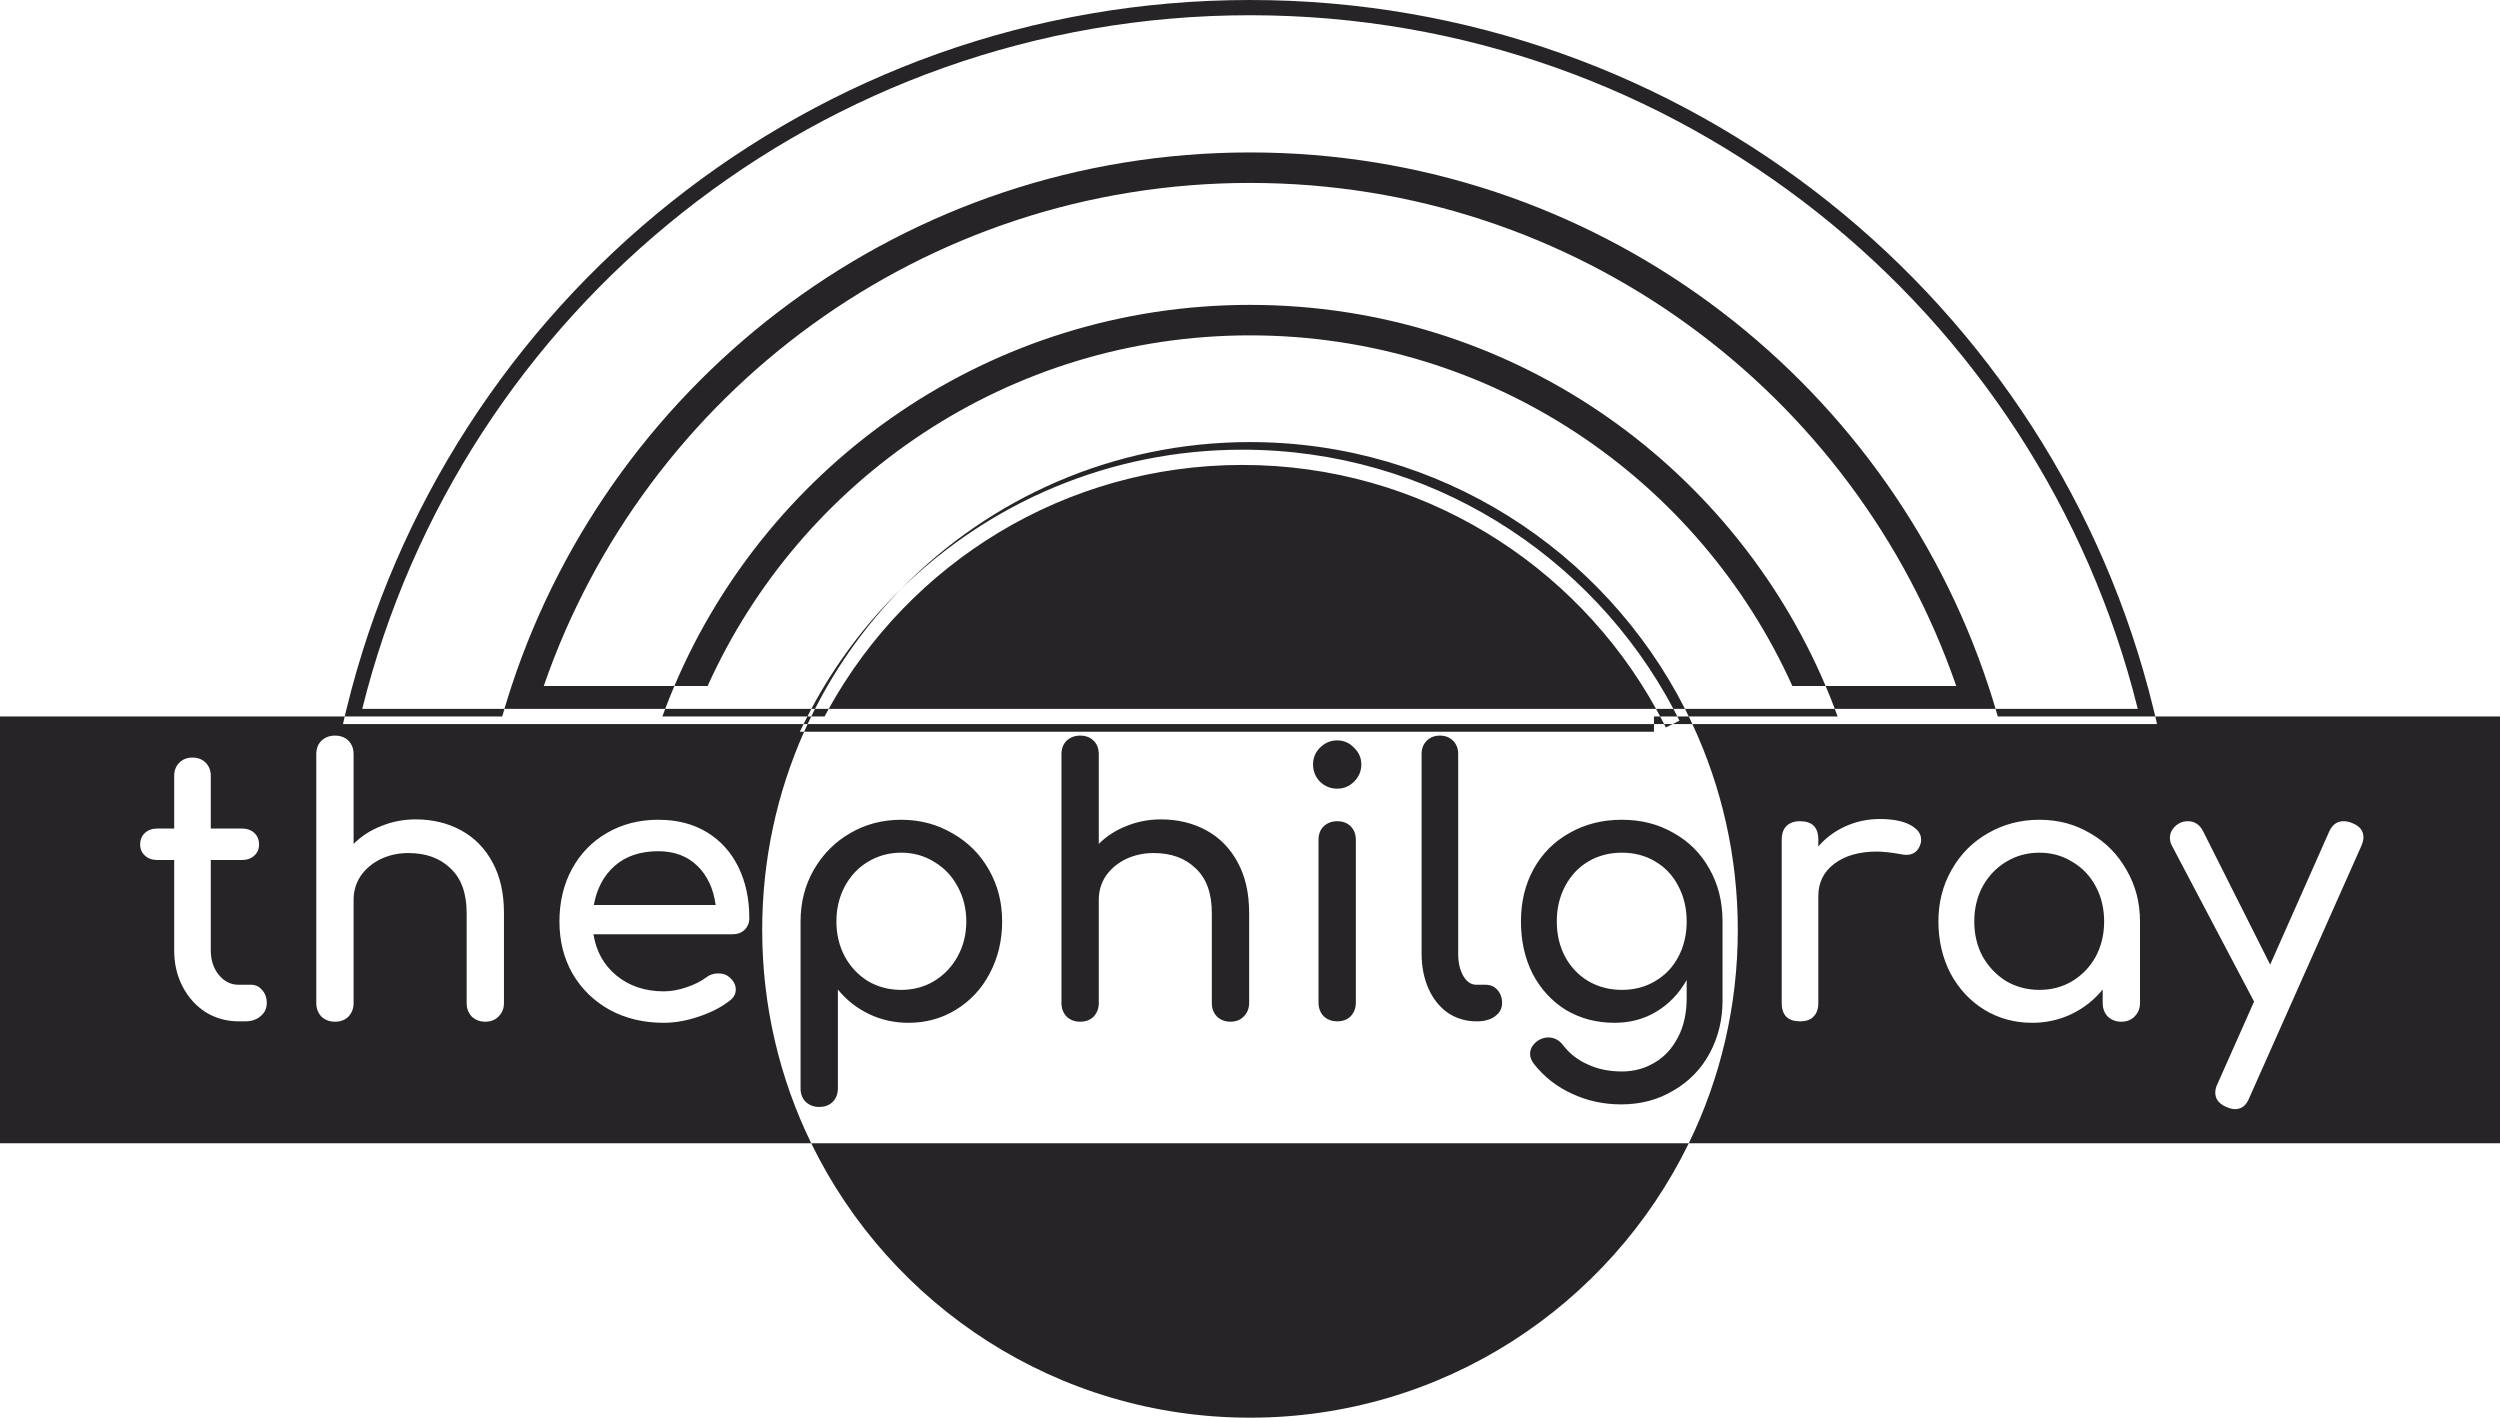
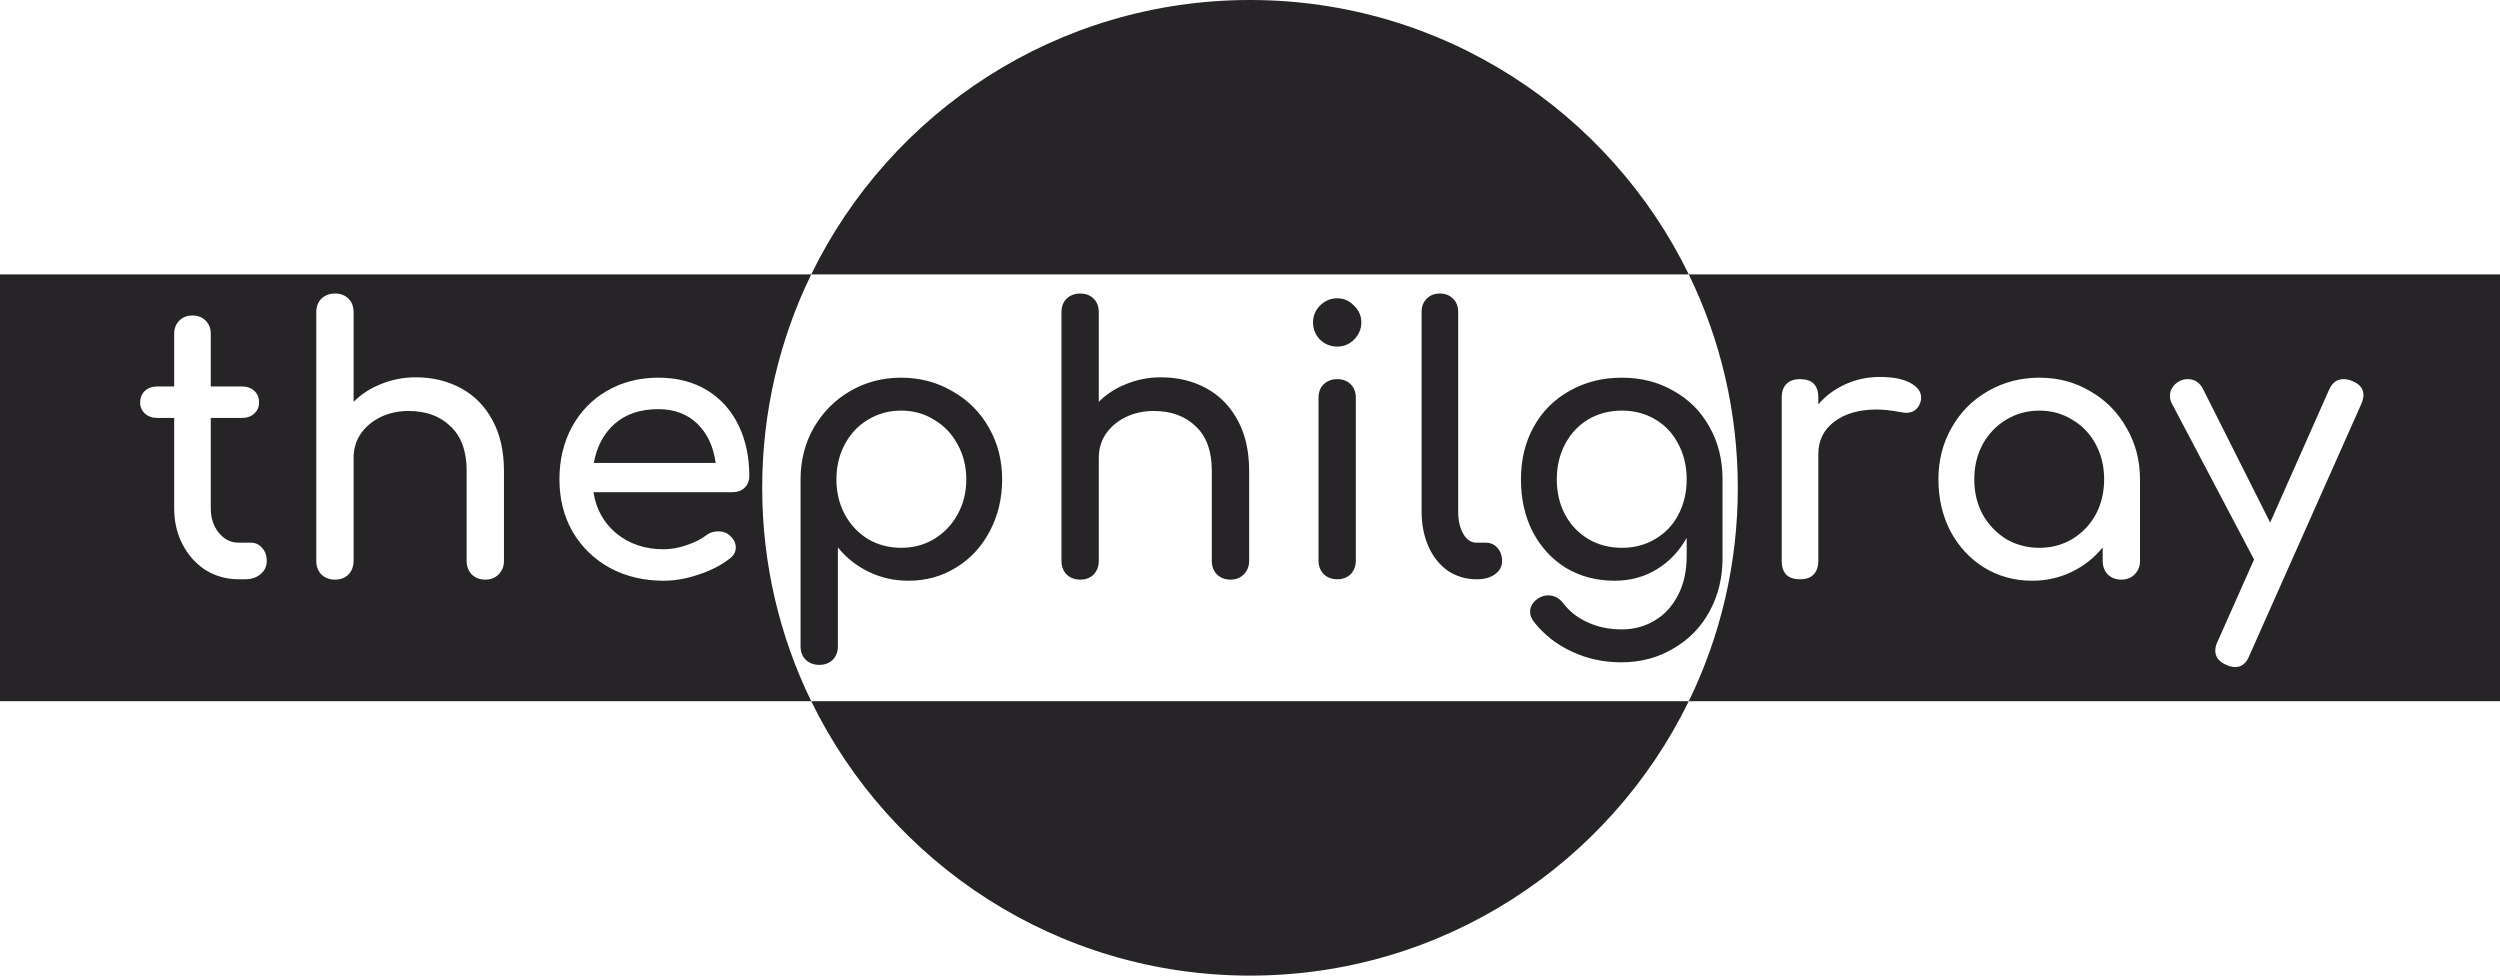
- <svg xmlns="http://www.w3.org/2000/svg" xmlns:xlink="http://www.w3.org/1999/xlink" width="164" height="93" viewBox="0 0 164 93" version="1.1">
-   <g id="Canvas" transform="translate(-1715 330)">
-     <g id="Logo">
-       <use xlink:href="#path0_fill" transform="translate(1715 -330)" fill="#262427" />
+ <svg xmlns="http://www.w3.org/2000/svg" xmlns:xlink="http://www.w3.org/1999/xlink" width="164px" viewBox="0 0 164 64">
+   <g>
+     <g transform="translate(-1729 803)">
+       <use fill="#262427" xlink:href="#a" transform="translate(1729 -803)" />
    </g>
  </g>
  <defs>
-     <path id="path0_fill" fill-rule="evenodd" d="M 140.475 47.5L 141.501 47.5C 141.463 47.333 141.425 47.166 141.386 47L 164 47L 164 75L 110.783 75C 112.844 70.771 114 66.021 114 61C 114 56.176 112.933 51.602 111.021 47.5L 120.5 47.5L 131 47.5L 140.475 47.5ZM 109.726 47.5L 111.021 47.5C 110.943 47.333 110.864 47.166 110.783 47L 120.548 47C 120.487 46.833 120.425 46.666 120.362 46.5L 120.5 46.5L 130.909 46.5C 130.958 46.666 131.007 46.833 131.054 47L 141.386 47C 141.347 46.833 141.307 46.666 141.266 46.5C 134.759 19.811 110.693 0 82 0C 53.307 0 29.241 19.811 22.734 46.5C 22.693 46.666 22.653 46.833 22.614 47L 0 47L 0 75L 53.217 75C 58.41 85.657 69.347 93 82 93C 94.653 93 105.59 85.657 110.783 75L 53.217 75C 51.156 70.771 50 66.021 50 61C 50 56.371 50.983 51.972 52.751 48L 53.274 48L 108.5 48L 108.5 47.5L 109 47.5L 109.166 47.5C 109.204 47.574 109.241 47.648 109.278 47.722L 109.726 47.5ZM 110.034 47L 110.783 47C 110.701 46.833 110.618 46.666 110.534 46.5L 120.362 46.5C 120.171 45.995 119.971 45.495 119.761 45L 120 45L 128.329 45C 121.697 25.793 103.457 12 82 12C 60.543 12 42.303 25.793 35.671 45L 44.239 45C 44.029 45.495 43.829 45.995 43.638 46.5L 34 46.5L 33.091 46.5C 33.24 45.997 33.396 45.497 33.56 45C 40.271 24.671 59.422 10 82 10C 104.578 10 123.729 24.671 130.44 45C 130.604 45.497 130.76 45.997 130.909 46.5L 131 46.5L 140.236 46.5C 133.752 20.368 110.136 1 82 1C 53.864 1 30.248 20.368 23.764 46.5L 33.091 46.5C 33.042 46.666 32.993 46.833 32.946 47L 22.614 47C 22.575 47.166 22.537 47.333 22.499 47.5L 23.525 47.5L 34 47.5L 44.5 47.5L 52.716 47.5L 52.468 48L 52.751 48C 52.825 47.833 52.901 47.666 52.979 47.5L 54 47.5L 65.5 47.5L 99 47.5L 108.5 47.5L 108.5 47L 108.907 47C 108.995 47.166 109.081 47.333 109.166 47.5L 109.726 47.5L 110.173 47.278C 110.127 47.185 110.081 47.092 110.034 47ZM 109.774 46.5L 110.534 46.5C 105.246 36.114 94.454 29 82 29C 73.035 29 64.931 32.687 59.121 38.627C 56.775 40.923 54.781 43.577 53.226 46.5L 44.5 46.5L 43.638 46.5C 43.575 46.666 43.513 46.833 43.452 47L 52.966 47C 52.919 47.092 52.873 47.185 52.827 47.278L 52.716 47.5L 52.979 47.5C 53.057 47.333 53.136 47.166 53.217 47L 54.093 47C 54.182 46.832 54.272 46.666 54.364 46.5L 65.5 46.5L 99 46.5L 108.636 46.5C 108.728 46.666 108.818 46.832 108.907 47L 110.034 47C 109.949 46.833 109.862 46.666 109.774 46.5ZM 109.774 46.5C 104.398 36.387 93.754 29.5 81.5 29.5C 72.789 29.5 64.891 32.981 59.121 38.627C 56.861 40.938 54.947 43.591 53.466 46.5L 53.226 46.5C 53.138 46.666 53.051 46.833 52.966 47L 53.217 47C 53.299 46.833 53.382 46.666 53.466 46.5L 54 46.5L 54.364 46.5C 59.65 36.958 69.821 30.5 81.5 30.5C 93.179 30.5 103.35 36.958 108.636 46.5L 109 46.5L 109.774 46.5ZM 44.239 45L 44.5 45L 46.422 45C 52.531 31.438 66.165 22 82 22C 97.835 22 111.469 31.438 117.578 45L 119.761 45C 113.527 30.306 98.967 20 82 20C 65.033 20 50.473 30.306 44.239 45ZM 17.187 64.936C 16.995 64.712 16.755 64.6 16.467 64.6L 15.651 64.6C 15.139 64.6 14.707 64.384 14.355 63.952C 14.003 63.52 13.827 62.984 13.827 62.344L 13.827 56.416L 15.867 56.416C 16.203 56.416 16.475 56.32 16.683 56.128C 16.891 55.936 16.995 55.696 16.995 55.408C 16.995 55.088 16.891 54.832 16.683 54.64C 16.475 54.448 16.203 54.352 15.867 54.352L 13.827 54.352L 13.827 50.896C 13.827 50.544 13.715 50.256 13.491 50.032C 13.267 49.808 12.979 49.696 12.627 49.696C 12.275 49.696 11.987 49.808 11.763 50.032C 11.539 50.256 11.427 50.544 11.427 50.896L 11.427 54.352L 10.323 54.352C 9.987 54.352 9.715 54.448 9.507 54.64C 9.299 54.832 9.195 55.088 9.195 55.408C 9.195 55.696 9.299 55.936 9.507 56.128C 9.715 56.32 9.987 56.416 10.323 56.416L 11.427 56.416L 11.427 62.344C 11.427 63.224 11.611 64.016 11.979 64.72C 12.347 65.424 12.851 65.984 13.491 66.4C 14.147 66.8 14.867 67 15.651 67L 16.083 67C 16.499 67 16.835 66.888 17.091 66.664C 17.363 66.44 17.499 66.152 17.499 65.8C 17.499 65.448 17.395 65.16 17.187 64.936ZM 30.252 54.472C 29.372 53.992 28.38 53.752 27.276 53.752C 26.476 53.752 25.724 53.896 25.02 54.184C 24.316 54.456 23.708 54.848 23.196 55.36L 23.196 49.48C 23.196 49.112 23.084 48.816 22.86 48.592C 22.636 48.368 22.34 48.256 21.972 48.256C 21.62 48.256 21.324 48.368 21.084 48.592C 20.86 48.816 20.748 49.112 20.748 49.48L 20.748 65.8C 20.748 66.152 20.86 66.448 21.084 66.688C 21.324 66.912 21.62 67.024 21.972 67.024C 22.34 67.024 22.636 66.912 22.86 66.688C 23.084 66.448 23.196 66.152 23.196 65.8L 23.196 59.032C 23.196 58.456 23.348 57.936 23.652 57.472C 23.972 57.008 24.404 56.64 24.948 56.368C 25.508 56.096 26.124 55.96 26.796 55.96C 27.948 55.96 28.868 56.296 29.556 56.968C 30.26 57.624 30.612 58.6 30.612 59.896L 30.612 65.8C 30.612 66.152 30.724 66.448 30.948 66.688C 31.188 66.912 31.484 67.024 31.836 67.024C 32.188 67.024 32.476 66.912 32.7 66.688C 32.94 66.448 33.06 66.152 33.06 65.8L 33.06 59.896C 33.06 58.6 32.812 57.496 32.316 56.584C 31.82 55.656 31.132 54.952 30.252 54.472ZM 48.843 61C 49.051 60.792 49.155 60.536 49.155 60.232C 49.155 58.968 48.915 57.848 48.435 56.872C 47.955 55.896 47.267 55.136 46.371 54.592C 45.475 54.048 44.411 53.776 43.179 53.776C 41.931 53.776 40.811 54.064 39.819 54.64C 38.843 55.2 38.075 55.992 37.515 57.016C 36.971 58.024 36.699 59.168 36.699 60.448C 36.699 61.728 36.987 62.872 37.563 63.88C 38.155 64.888 38.971 65.68 40.011 66.256C 41.051 66.816 42.227 67.096 43.539 67.096C 44.275 67.096 45.043 66.96 45.843 66.688C 46.659 66.416 47.339 66.064 47.883 65.632C 48.139 65.44 48.267 65.2 48.267 64.912C 48.267 64.608 48.123 64.336 47.835 64.096C 47.659 63.936 47.419 63.856 47.115 63.856C 46.811 63.856 46.547 63.944 46.323 64.12C 45.987 64.376 45.555 64.592 45.027 64.768C 44.515 64.944 44.019 65.032 43.539 65.032C 42.323 65.032 41.291 64.688 40.443 64C 39.611 63.312 39.107 62.408 38.931 61.288L 48.051 61.288C 48.371 61.288 48.635 61.192 48.843 61ZM 40.323 56.8C 41.059 56.16 42.011 55.84 43.179 55.84C 44.235 55.84 45.091 56.16 45.747 56.8C 46.403 57.44 46.803 58.296 46.947 59.368L 38.955 59.368C 39.147 58.296 39.603 57.44 40.323 56.8ZM 62.477 54.664C 61.469 54.072 60.349 53.776 59.117 53.776C 57.885 53.776 56.765 54.072 55.757 54.664C 54.765 55.24 53.973 56.04 53.381 57.064C 52.805 58.072 52.517 59.2 52.517 60.448L 52.517 71.392C 52.517 71.76 52.629 72.056 52.853 72.28C 53.093 72.504 53.389 72.616 53.741 72.616C 54.109 72.616 54.405 72.504 54.629 72.28C 54.853 72.056 54.965 71.76 54.965 71.392L 54.965 64.912C 55.525 65.6 56.205 66.136 57.005 66.52C 57.805 66.904 58.669 67.096 59.597 67.096C 60.749 67.096 61.789 66.808 62.717 66.232C 63.661 65.656 64.397 64.864 64.925 63.856C 65.469 62.832 65.741 61.696 65.741 60.448C 65.741 59.2 65.453 58.072 64.877 57.064C 64.301 56.04 63.501 55.24 62.477 54.664ZM 61.277 64.36C 60.637 64.744 59.917 64.936 59.117 64.936C 58.317 64.936 57.589 64.744 56.933 64.36C 56.293 63.96 55.789 63.424 55.421 62.752C 55.053 62.064 54.869 61.296 54.869 60.448C 54.869 59.6 55.053 58.832 55.421 58.144C 55.789 57.456 56.293 56.92 56.933 56.536C 57.589 56.136 58.317 55.936 59.117 55.936C 59.917 55.936 60.637 56.136 61.277 56.536C 61.933 56.92 62.445 57.456 62.813 58.144C 63.197 58.832 63.389 59.6 63.389 60.448C 63.389 61.296 63.197 62.064 62.813 62.752C 62.445 63.424 61.933 63.96 61.277 64.36ZM 79.136 54.472C 78.256 53.992 77.264 53.752 76.16 53.752C 75.36 53.752 74.608 53.896 73.904 54.184C 73.2 54.456 72.592 54.848 72.08 55.36L 72.08 49.48C 72.08 49.112 71.968 48.816 71.744 48.592C 71.52 48.368 71.224 48.256 70.856 48.256C 70.504 48.256 70.208 48.368 69.968 48.592C 69.744 48.816 69.632 49.112 69.632 49.48L 69.632 65.8C 69.632 66.152 69.744 66.448 69.968 66.688C 70.208 66.912 70.504 67.024 70.856 67.024C 71.224 67.024 71.52 66.912 71.744 66.688C 71.968 66.448 72.08 66.152 72.08 65.8L 72.08 59.032C 72.08 58.456 72.232 57.936 72.536 57.472C 72.856 57.008 73.288 56.64 73.832 56.368C 74.392 56.096 75.008 55.96 75.68 55.96C 76.832 55.96 77.752 56.296 78.44 56.968C 79.144 57.624 79.496 58.6 79.496 59.896L 79.496 65.8C 79.496 66.152 79.608 66.448 79.832 66.688C 80.072 66.912 80.368 67.024 80.72 67.024C 81.072 67.024 81.36 66.912 81.584 66.688C 81.824 66.448 81.944 66.152 81.944 65.8L 81.944 59.896C 81.944 58.6 81.696 57.496 81.2 56.584C 80.704 55.656 80.016 54.952 79.136 54.472ZM 86.831 66.664C 87.071 66.888 87.367 67 87.719 67C 88.087 67 88.383 66.888 88.607 66.664C 88.831 66.424 88.943 66.128 88.943 65.776L 88.943 55.096C 88.943 54.728 88.831 54.432 88.607 54.208C 88.383 53.984 88.087 53.872 87.719 53.872C 87.367 53.872 87.071 53.984 86.831 54.208C 86.607 54.432 86.495 54.728 86.495 55.096L 86.495 65.776C 86.495 66.128 86.607 66.424 86.831 66.664ZM 86.591 51.28C 86.911 51.584 87.287 51.736 87.719 51.736C 88.151 51.736 88.519 51.584 88.823 51.28C 89.143 50.96 89.303 50.584 89.303 50.152C 89.303 49.72 89.143 49.352 88.823 49.048C 88.519 48.728 88.151 48.568 87.719 48.568C 87.287 48.568 86.911 48.728 86.591 49.048C 86.287 49.352 86.135 49.72 86.135 50.152C 86.135 50.584 86.287 50.96 86.591 51.28ZM 94.985 66.448C 95.545 66.816 96.169 67 96.857 67L 96.905 67C 97.385 67 97.777 66.888 98.081 66.664C 98.385 66.44 98.537 66.152 98.537 65.8C 98.537 65.448 98.433 65.16 98.225 64.936C 98.033 64.712 97.777 64.6 97.457 64.6L 96.857 64.6C 96.505 64.6 96.217 64.408 95.993 64.024C 95.769 63.64 95.657 63.152 95.657 62.56L 95.657 49.456C 95.657 49.104 95.545 48.816 95.321 48.592C 95.097 48.368 94.809 48.256 94.457 48.256C 94.105 48.256 93.817 48.368 93.593 48.592C 93.369 48.816 93.257 49.104 93.257 49.456L 93.257 62.56C 93.257 63.408 93.409 64.176 93.713 64.864C 94.017 65.536 94.441 66.064 94.985 66.448ZM 109.782 54.64C 108.79 54.064 107.662 53.776 106.398 53.776C 105.118 53.776 103.974 54.064 102.966 54.64C 101.958 55.2 101.174 55.984 100.614 56.992C 100.054 58 99.774 59.152 99.774 60.448C 99.774 61.728 100.03 62.872 100.542 63.88C 101.07 64.888 101.798 65.68 102.726 66.256C 103.67 66.816 104.734 67.096 105.918 67.096C 106.942 67.096 107.862 66.848 108.678 66.352C 109.494 65.856 110.15 65.168 110.646 64.288L 110.646 65.464C 110.646 66.472 110.454 67.336 110.07 68.056C 109.686 68.792 109.174 69.344 108.534 69.712C 107.894 70.096 107.182 70.288 106.398 70.288C 105.566 70.288 104.822 70.136 104.166 69.832C 103.51 69.544 102.966 69.12 102.534 68.56C 102.278 68.224 101.95 68.056 101.55 68.056C 101.326 68.056 101.102 68.128 100.878 68.272C 100.542 68.512 100.374 68.8 100.374 69.136C 100.374 69.36 100.462 69.584 100.638 69.808C 101.31 70.656 102.142 71.304 103.134 71.752C 104.126 72.216 105.198 72.448 106.35 72.448C 107.63 72.448 108.774 72.144 109.782 71.536C 110.806 70.944 111.598 70.128 112.158 69.088C 112.718 68.048 112.998 66.896 112.998 65.632L 112.998 60.448C 112.998 59.152 112.71 58 112.134 56.992C 111.574 55.984 110.79 55.2 109.782 54.64ZM 108.582 64.36C 107.942 64.744 107.214 64.936 106.398 64.936C 105.582 64.936 104.846 64.744 104.19 64.36C 103.55 63.976 103.046 63.448 102.678 62.776C 102.31 62.088 102.126 61.312 102.126 60.448C 102.126 59.584 102.31 58.808 102.678 58.12C 103.046 57.432 103.55 56.896 104.19 56.512C 104.846 56.128 105.582 55.936 106.398 55.936C 107.214 55.936 107.942 56.128 108.582 56.512C 109.238 56.896 109.742 57.432 110.094 58.12C 110.462 58.808 110.646 59.584 110.646 60.448C 110.646 61.312 110.462 62.088 110.094 62.776C 109.742 63.448 109.238 63.976 108.582 64.36ZM 125.305 54.112C 124.825 53.856 124.161 53.728 123.313 53.728C 122.513 53.728 121.761 53.888 121.057 54.208C 120.353 54.528 119.761 54.968 119.281 55.528L 119.281 55.072C 119.281 54.272 118.881 53.872 118.081 53.872C 117.697 53.872 117.401 53.976 117.193 54.184C 116.985 54.392 116.881 54.688 116.881 55.072L 116.881 65.8C 116.881 66.2 116.985 66.504 117.193 66.712C 117.401 66.904 117.697 67 118.081 67C 118.481 67 118.777 66.896 118.969 66.688C 119.177 66.48 119.281 66.184 119.281 65.8L 119.281 58.792C 119.281 57.896 119.633 57.184 120.337 56.656C 121.041 56.128 121.969 55.864 123.121 55.864C 123.521 55.864 124.041 55.92 124.681 56.032C 124.841 56.064 124.961 56.08 125.041 56.08C 125.537 56.08 125.857 55.824 126.001 55.312C 126.017 55.264 126.025 55.184 126.025 55.072C 126.025 54.688 125.785 54.368 125.305 54.112ZM 137.12 54.664C 136.128 54.072 135.016 53.776 133.784 53.776C 132.552 53.776 131.424 54.072 130.4 54.664C 129.392 55.24 128.6 56.04 128.024 57.064C 127.448 58.072 127.16 59.2 127.16 60.448C 127.16 61.696 127.424 62.832 127.952 63.856C 128.496 64.864 129.232 65.656 130.16 66.232C 131.104 66.808 132.152 67.096 133.304 67.096C 134.232 67.096 135.096 66.904 135.896 66.52C 136.696 66.136 137.376 65.6 137.936 64.912L 137.936 65.8C 137.936 66.152 138.048 66.448 138.272 66.688C 138.512 66.912 138.808 67.024 139.16 67.024C 139.512 67.024 139.8 66.912 140.024 66.688C 140.264 66.448 140.384 66.152 140.384 65.8L 140.384 60.448C 140.384 59.2 140.088 58.072 139.496 57.064C 138.92 56.04 138.128 55.24 137.12 54.664ZM 135.944 64.36C 135.304 64.744 134.584 64.936 133.784 64.936C 132.984 64.936 132.256 64.744 131.6 64.36C 130.96 63.96 130.448 63.424 130.064 62.752C 129.696 62.064 129.512 61.296 129.512 60.448C 129.512 59.6 129.696 58.832 130.064 58.144C 130.448 57.456 130.96 56.92 131.6 56.536C 132.256 56.136 132.984 55.936 133.784 55.936C 134.584 55.936 135.304 56.136 135.944 56.536C 136.6 56.92 137.112 57.456 137.48 58.144C 137.848 58.832 138.032 59.6 138.032 60.448C 138.032 61.296 137.848 62.064 137.48 62.752C 137.112 63.424 136.6 63.96 135.944 64.36ZM 155.043 54.928C 155.043 54.496 154.795 54.184 154.299 53.992C 154.123 53.912 153.931 53.872 153.723 53.872C 153.307 53.872 152.995 54.104 152.787 54.568L 148.923 63.28L 144.531 54.544C 144.307 54.096 143.971 53.872 143.523 53.872C 143.347 53.872 143.187 53.904 143.043 53.968C 142.835 54.064 142.667 54.2 142.539 54.376C 142.411 54.552 142.347 54.744 142.347 54.952C 142.347 55.144 142.387 55.312 142.467 55.456L 147.867 65.704L 145.467 71.104C 145.371 71.296 145.323 71.488 145.323 71.68C 145.323 72.096 145.563 72.408 146.043 72.616C 146.267 72.712 146.459 72.76 146.619 72.76C 147.051 72.76 147.363 72.512 147.555 72.016L 154.899 55.504C 154.995 55.28 155.043 55.088 155.043 54.928Z" />
+     <path id="a" fill-rule="evenodd" d="M114 32c0 5.021-1.156 9.771-3.217 14H53.217C51.156 41.771 50 37.021 50 32s1.156-9.771 3.217-14h57.566c2.061 4.229 3.217 8.979 3.217 14zm-3.217-14C105.59 7.343 94.653 0 82 0S58.41 7.343 53.217 18H0v28h53.217C58.41 56.657 69.347 64 82 64s23.59-7.343 28.783-18H164V18h-53.217zM17.187 35.936c-.192-.224-.432-.336-.72-.336h-.816c-.512 0-.944-.216-1.296-.648-.352-.432-.528-.968-.528-1.608v-5.928h2.04c.336 0 .608-.096.816-.288.208-.192.312-.432.312-.72 0-.32-.104-.576-.312-.768-.208-.192-.48-.288-.816-.288h-2.04v-3.456c0-.352-.112-.64-.336-.864-.224-.224-.512-.336-.864-.336-.352 0-.64.112-.864.336-.224.224-.336.512-.336.864v3.456h-1.104c-.336 0-.608.096-.816.288-.208.192-.312.448-.312.768 0 .288.104.528.312.72.208.192.48.288.816.288h1.104v5.928c0 .88.184 1.672.552 2.376.368.704.872 1.264 1.512 1.68.656.4 1.376.6 2.16.6h.432c.416 0 .752-.112 1.008-.336.272-.224.408-.512.408-.864s-.104-.64-.312-.864zM30.252 25.472c-.88-.48-1.872-.72-2.976-.72-.8 0-1.552.144-2.256.432-.704.272-1.312.664-1.824 1.176v-5.88c0-.368-.112-.664-.336-.888-.224-.224-.52-.336-.888-.336-.352 0-.648.112-.888.336-.224.224-.336.52-.336.888V36.8c0 .352.112.648.336.888.24.224.536.336.888.336.368 0 .664-.112.888-.336.224-.24.336-.536.336-.888v-6.768c0-.576.152-1.096.456-1.56.32-.464.752-.832 1.296-1.104.56-.272 1.176-.408 1.848-.408 1.152 0 2.072.336 2.76 1.008.704.656 1.056 1.632 1.056 2.928V36.8c0 .352.112.648.336.888.24.224.536.336.888.336.352 0 .64-.112.864-.336.24-.24.36-.536.36-.888v-5.904c0-1.296-.248-2.4-.744-3.312-.496-.928-1.184-1.632-2.064-2.112zM48.843 32c.208-.208.312-.464.312-.768 0-1.264-.24-2.384-.72-3.36s-1.168-1.736-2.064-2.28c-.896-.544-1.96-.816-3.192-.816-1.248 0-2.368.288-3.36.864-.976.56-1.744 1.352-2.304 2.376-.544 1.008-.816 2.152-.816 3.432 0 1.28.288 2.424.864 3.432.592 1.008 1.408 1.8 2.448 2.376 1.04.56 2.216.84 3.528.84.736 0 1.504-.136 2.304-.408.816-.272 1.496-.624 2.04-1.056.256-.192.384-.432.384-.72 0-.304-.144-.576-.432-.816-.176-.16-.416-.24-.72-.24-.304 0-.568.088-.792.264-.336.256-.768.472-1.296.648-.512.176-1.008.264-1.488.264-1.216 0-2.248-.344-3.096-1.032-.832-.688-1.336-1.592-1.512-2.712h9.12c.32 0 .584-.096.792-.288zm-8.52-4.2c.736-.64 1.688-.96 2.856-.96 1.056 0 1.912.32 2.568.96.656.64 1.056 1.496 1.2 2.568h-7.992c.192-1.072.648-1.928 1.368-2.568zm22.154-2.136c-1.008-.592-2.128-.888-3.36-.888-1.232 0-2.352.296-3.36.888-.992.576-1.784 1.376-2.376 2.4-.576 1.008-.864 2.136-.864 3.384v10.944c0 .368.112.664.336.888.24.224.536.336.888.336.368 0 .664-.112.888-.336.224-.224.336-.52.336-.888v-6.48c.56.688 1.24 1.224 2.04 1.608.8.384 1.664.576 2.592.576 1.152 0 2.192-.288 3.12-.864.944-.576 1.68-1.368 2.208-2.376.544-1.024.816-2.16.816-3.408 0-1.248-.288-2.376-.864-3.384-.576-1.024-1.376-1.824-2.4-2.4zM61.277 35.36c-.64.384-1.36.576-2.16.576-.8 0-1.528-.192-2.184-.576-.64-.4-1.144-.936-1.512-1.608-.368-.688-.552-1.456-.552-2.304 0-.848.184-1.616.552-2.304.368-.688.872-1.224 1.512-1.608.656-.4 1.384-.6 2.184-.6.8 0 1.52.2 2.16.6.656.384 1.168.92 1.536 1.608.384.688.576 1.456.576 2.304 0 .848-.192 1.616-.576 2.304-.368.672-.88 1.208-1.536 1.608zm17.859-9.888c-.88-.48-1.872-.72-2.976-.72-.8 0-1.552.144-2.256.432-.704.272-1.312.664-1.824 1.176v-5.88c0-.368-.112-.664-.336-.888-.224-.224-.52-.336-.888-.336-.352 0-.648.112-.888.336-.224.224-.336.52-.336.888V36.8c0 .352.112.648.336.888.24.224.536.336.888.336.368 0 .664-.112.888-.336.224-.24.336-.536.336-.888v-6.768c0-.576.152-1.096.456-1.56.32-.464.752-.832 1.296-1.104.56-.272 1.176-.408 1.848-.408 1.152 0 2.072.336 2.76 1.008.704.656 1.056 1.632 1.056 2.928V36.8c0 .352.112.648.336.888.24.224.536.336.888.336s.64-.112.864-.336c.24-.24.36-.536.36-.888v-5.904c0-1.296-.248-2.4-.744-3.312-.496-.928-1.184-1.632-2.064-2.112zm7.695 12.192c.24.224.536.336.888.336.368 0 .664-.112.888-.336.224-.24.336-.536.336-.888v-10.68c0-.368-.112-.664-.336-.888-.224-.224-.52-.336-.888-.336-.352 0-.648.112-.888.336-.224.224-.336.52-.336.888v10.68c0 .352.112.648.336.888zm-.24-15.384c.32.304.696.456 1.128.456.432 0 .8-.152 1.104-.456.32-.32.48-.696.48-1.128 0-.432-.16-.8-.48-1.104-.304-.32-.672-.48-1.104-.48-.432 0-.808.16-1.128.48-.304.304-.456.672-.456 1.104 0 .432.152.808.456 1.128zm8.394 15.168c.56.368 1.184.552 1.872.552h.048c.48 0 .872-.112 1.176-.336.304-.224.456-.512.456-.864s-.104-.64-.312-.864c-.192-.224-.448-.336-.768-.336h-.6c-.352 0-.64-.192-.864-.576-.224-.384-.336-.872-.336-1.464V20.456c0-.352-.112-.64-.336-.864-.224-.224-.512-.336-.864-.336-.352 0-.64.112-.864.336-.224.224-.336.512-.336.864V33.56c0 .848.152 1.616.456 2.304.304.672.728 1.2 1.272 1.584zm14.797-11.808c-.992-.576-2.12-.864-3.384-.864-1.28 0-2.424.288-3.432.864-1.008.56-1.792 1.344-2.352 2.352-.56 1.008-.84 2.16-.84 3.456 0 1.28.256 2.424.768 3.432.528 1.008 1.256 1.8 2.184 2.376.944.56 2.008.84 3.192.84 1.024 0 1.944-.248 2.76-.744.816-.496 1.472-1.184 1.968-2.064v1.176c0 1.008-.192 1.872-.576 2.592-.384.736-.896 1.288-1.536 1.656-.64.384-1.352.576-2.136.576-.832 0-1.576-.152-2.232-.456-.656-.288-1.2-.712-1.632-1.272-.256-.336-.584-.504-.984-.504-.224 0-.448.072-.672.216-.336.24-.504.528-.504.864 0 .224.088.448.264.672.672.848 1.504 1.496 2.496 1.944.992.464 2.064.696 3.216.696 1.28 0 2.424-.304 3.432-.912 1.024-.592 1.816-1.408 2.376-2.448.56-1.04.84-2.192.84-3.456v-5.184c0-1.296-.288-2.448-.864-3.456-.56-1.008-1.344-1.792-2.352-2.352zm-1.2 9.72c-.64.384-1.368.576-2.184.576-.816 0-1.552-.192-2.208-.576-.64-.384-1.144-.912-1.512-1.584-.368-.688-.552-1.464-.552-2.328 0-.864.184-1.64.552-2.328.368-.688.872-1.224 1.512-1.608.656-.384 1.392-.576 2.208-.576.816 0 1.544.192 2.184.576.656.384 1.16.92 1.512 1.608.368.688.552 1.464.552 2.328 0 .864-.184 1.64-.552 2.328-.352.672-.856 1.2-1.512 1.584zm16.723-10.248c-.48-.256-1.144-.384-1.992-.384-.8 0-1.552.16-2.256.48-.704.32-1.296.76-1.776 1.32v-.456c0-.8-.4-1.2-1.2-1.2-.384 0-.68.104-.888.312-.208.208-.312.504-.312.888V36.8c0 .4.104.704.312.912.208.192.504.288.888.288.4 0 .696-.104.888-.312.208-.208.312-.504.312-.888v-7.008c0-.896.352-1.608 1.056-2.136.704-.528 1.632-.792 2.784-.792.4 0 .92.056 1.56.168.16.032.28.048.36.048.496 0 .816-.256.96-.768.016-.048.024-.128.024-.24 0-.384-.24-.704-.72-.96zm11.815.552c-.992-.592-2.104-.888-3.336-.888-1.232 0-2.36.296-3.384.888-1.008.576-1.8 1.376-2.376 2.4-.576 1.008-.864 2.136-.864 3.384 0 1.248.264 2.384.792 3.408.544 1.008 1.28 1.8 2.208 2.376.944.576 1.992.864 3.144.864.928 0 1.792-.192 2.592-.576.8-.384 1.48-.92 2.04-1.608v.888c0 .352.112.648.336.888.24.224.536.336.888.336s.64-.112.864-.336c.24-.24.36-.536.36-.888v-5.352c0-1.248-.296-2.376-.888-3.384-.576-1.024-1.368-1.824-2.376-2.4zm-1.176 9.696c-.64.384-1.36.576-2.16.576s-1.528-.192-2.184-.576c-.64-.4-1.152-.936-1.536-1.608-.368-.688-.552-1.456-.552-2.304 0-.848.184-1.616.552-2.304.384-.688.896-1.224 1.536-1.608.656-.4 1.384-.6 2.184-.6.8 0 1.52.2 2.16.6.656.384 1.168.92 1.536 1.608.368.688.552 1.456.552 2.304 0 .848-.184 1.616-.552 2.304-.368.672-.88 1.208-1.536 1.608zm19.099-9.432c0-.432-.248-.744-.744-.936-.176-.08-.368-.12-.576-.12-.416 0-.728.232-.936.696l-3.864 8.712-4.392-8.736c-.224-.448-.56-.672-1.008-.672-.176 0-.336.032-.48.096-.208.096-.376.232-.504.408-.128.176-.192.368-.192.576 0 .192.04.36.12.504l5.4 10.248-2.4 5.4c-.096.192-.144.384-.144.576 0 .416.24.728.72.936.224.096.416.144.576.144.432 0 .744-.248.936-.744l7.344-16.512c.096-.224.144-.416.144-.576z" />
  </defs>
</svg>
